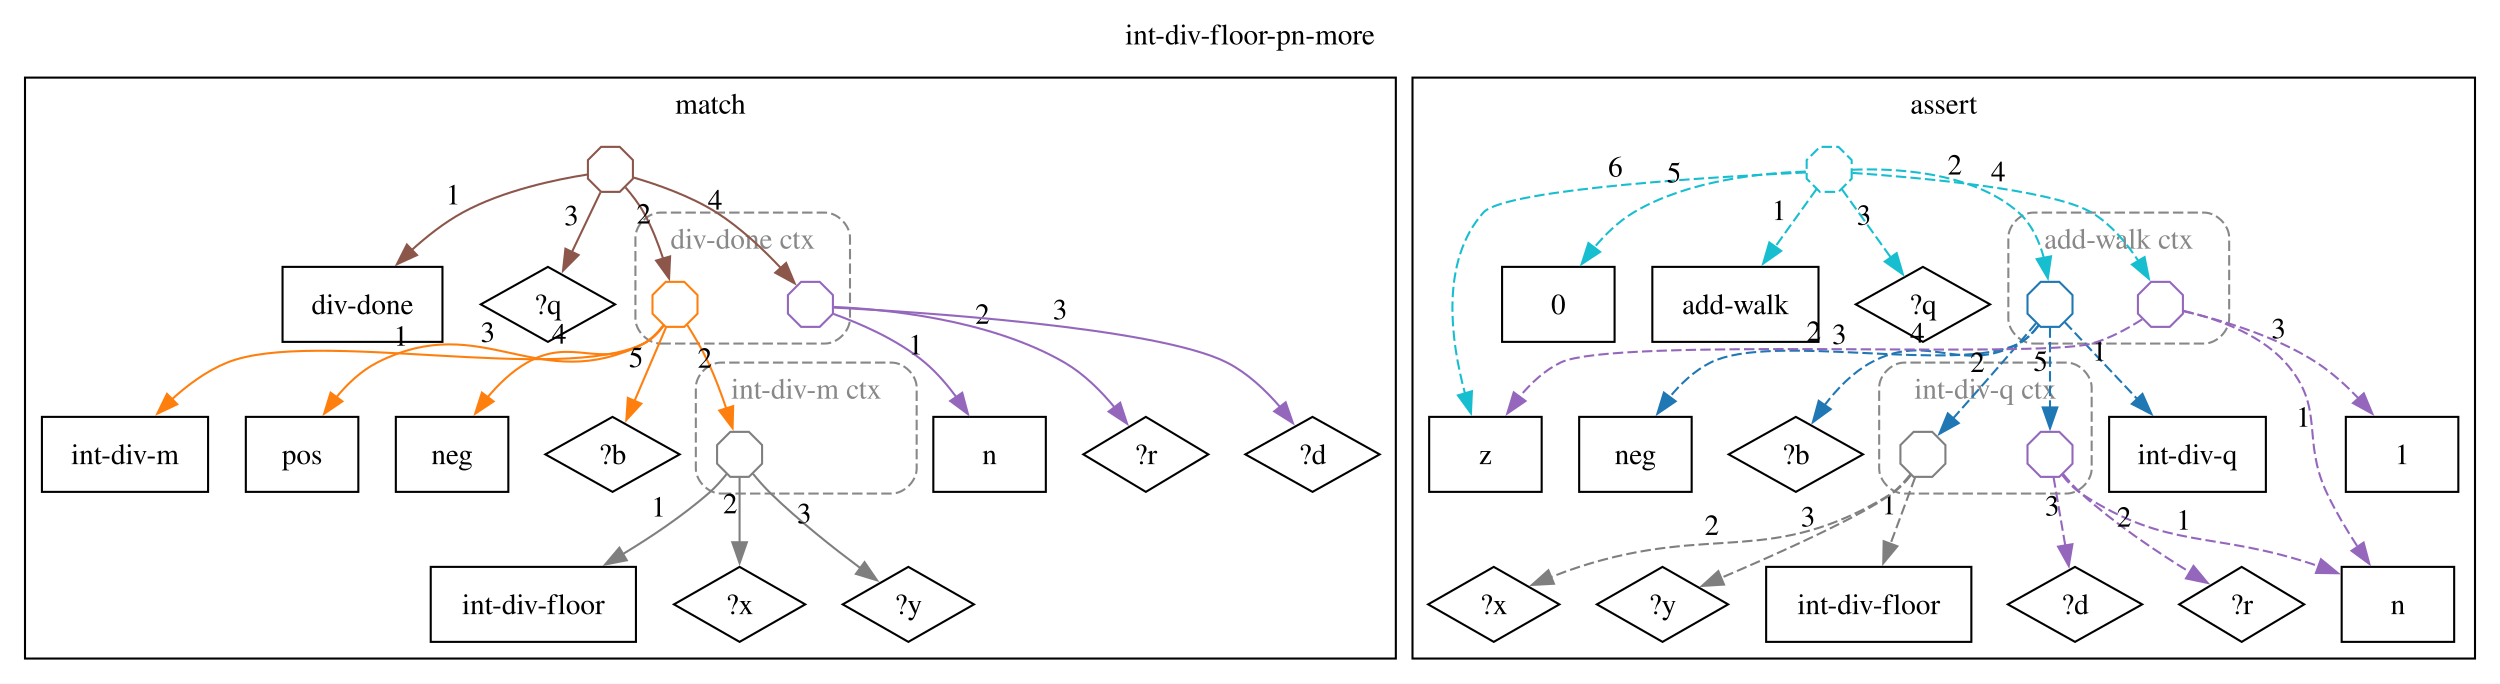
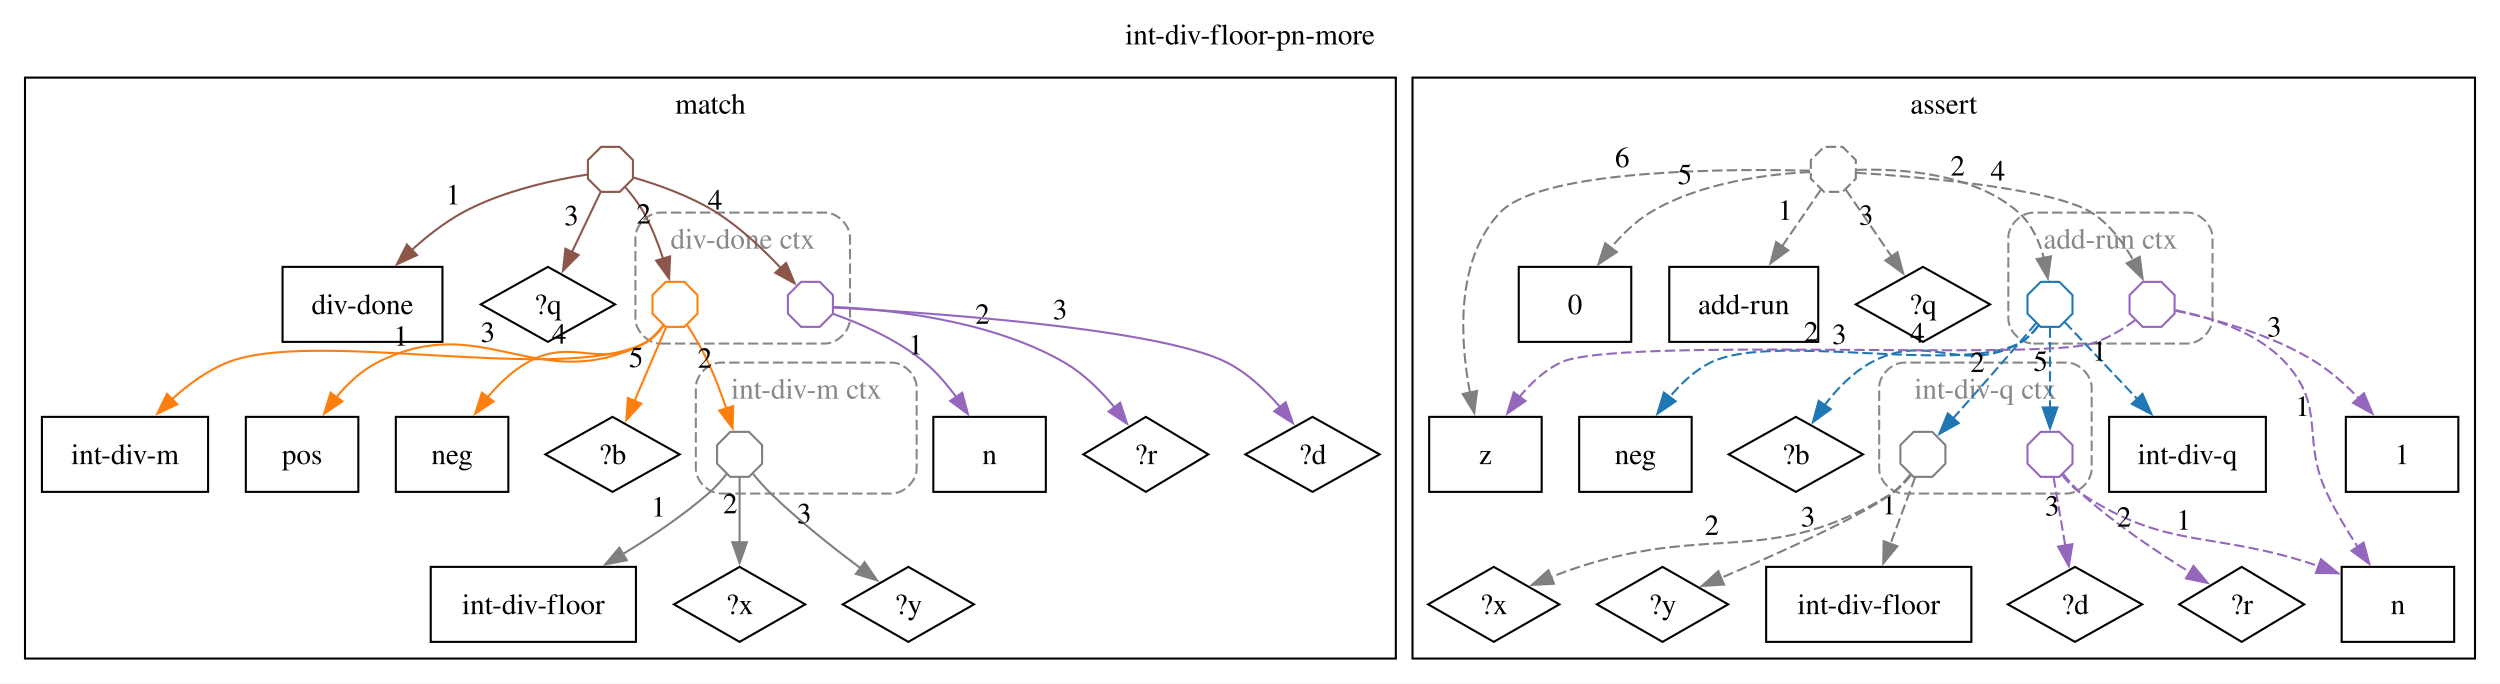
<svg xmlns="http://www.w3.org/2000/svg" width="1200pt" height="328pt" viewBox="0.00 0.00 1200.00 328.00">
  <g id="graph0" class="graph" transform="scale(1 1) rotate(0) translate(4 324.1)">
    <polygon fill="white" stroke="none" points="-4,4 -4,-324.1 1196,-324.1 1196,4 -4,4" />
    <text xml:space="preserve" text-anchor="middle" x="596" y="-302.8" font-family="Times,serif" font-size="14.00">int-div-floor-pn-more</text>
    <g id="clust1" class="cluster">
      <polygon fill="none" stroke="black" points="8,-8 8,-286.85 666,-286.85 666,-8 8,-8" />
      <text xml:space="preserve" text-anchor="middle" x="337" y="-269.55" font-family="Times,serif" font-size="14.00">match</text>
    </g>
    <g id="clust2" class="cluster">
      <path fill="none" stroke="#888888" stroke-dasharray="5,2" d="M313,-159.2C313,-159.2 392,-159.2 392,-159.2 398,-159.2 404,-165.2 404,-171.2 404,-171.2 404,-210.05 404,-210.05 404,-216.05 398,-222.05 392,-222.05 392,-222.05 313,-222.05 313,-222.05 307,-222.05 301,-216.05 301,-210.05 301,-210.05 301,-171.2 301,-171.2 301,-165.2 307,-159.2 313,-159.2" />
      <text xml:space="preserve" text-anchor="middle" x="352.5" y="-204.75" font-family="Times,serif" font-size="14.00" fill="#888888">div-done ctx</text>
    </g>
    <g id="clust3" class="cluster">
      <path fill="none" stroke="#888888" stroke-dasharray="5,2" d="M342,-87.2C342,-87.2 424,-87.2 424,-87.2 430,-87.2 436,-93.2 436,-99.2 436,-99.2 436,-138.05 436,-138.05 436,-144.05 430,-150.05 424,-150.05 424,-150.05 342,-150.05 342,-150.05 336,-150.05 330,-144.05 330,-138.05 330,-138.05 330,-99.2 330,-99.2 330,-93.2 336,-87.2 342,-87.2" />
      <text xml:space="preserve" text-anchor="middle" x="383" y="-132.75" font-family="Times,serif" font-size="14.00" fill="#888888">int-div-m ctx</text>
    </g>
    <g id="clust4" class="cluster">
      <polygon fill="none" stroke="black" points="674,-8 674,-286.85 1184,-286.85 1184,-8 674,-8" />
      <text xml:space="preserve" text-anchor="middle" x="929" y="-269.55" font-family="Times,serif" font-size="14.00">assert</text>
    </g>
    <g id="clust5" class="cluster">
-       <path fill="none" stroke="#888888" stroke-dasharray="5,2" d="M972,-159.2C972,-159.2 1054,-159.2 1054,-159.2 1060,-159.2 1066,-165.2 1066,-171.2 1066,-171.2 1066,-210.05 1066,-210.05 1066,-216.05 1060,-222.05 1054,-222.05 1054,-222.05 972,-222.05 972,-222.05 966,-222.05 960,-216.05 960,-210.05 960,-210.05 960,-171.2 960,-171.2 960,-165.2 966,-159.2 972,-159.2" />
-       <text xml:space="preserve" text-anchor="middle" x="1013" y="-204.75" font-family="Times,serif" font-size="14.00" fill="#888888">add-walk ctx</text>
+       <path fill="none" stroke="#888888" stroke-dasharray="5,2" d="M972,-159.2C972,-159.2 1046,-159.2 1046,-159.2 1052,-159.2 1058,-165.2 1058,-171.2 1058,-171.2 1058,-210.05 1058,-210.05 1058,-216.05 1052,-222.05 1046,-222.05 1046,-222.05 972,-222.05 972,-222.05 966,-222.05 960,-216.05 960,-210.05 960,-210.05 960,-171.2 960,-171.2 960,-165.2 966,-159.2 972,-159.2" />
+       <text xml:space="preserve" text-anchor="middle" x="1009" y="-204.75" font-family="Times,serif" font-size="14.00" fill="#888888">add-run ctx</text>
    </g>
    <g id="clust6" class="cluster">
      <path fill="none" stroke="#888888" stroke-dasharray="5,2" d="M910,-87.2C910,-87.2 988,-87.2 988,-87.2 994,-87.2 1000,-93.2 1000,-99.2 1000,-99.2 1000,-138.05 1000,-138.05 1000,-144.05 994,-150.05 988,-150.05 988,-150.05 910,-150.05 910,-150.05 904,-150.05 898,-144.05 898,-138.05 898,-138.05 898,-99.2 898,-99.2 898,-93.2 904,-87.2 910,-87.2" />
      <text xml:space="preserve" text-anchor="middle" x="949" y="-132.75" font-family="Times,serif" font-size="14.00" fill="#888888">int-div-q ctx</text>
    </g>
    <g id="node1" class="node">
      <polygon fill="none" stroke="black" points="208.38,-196 131.62,-196 131.62,-160 208.38,-160 208.38,-196" />
      <text xml:space="preserve" text-anchor="middle" x="170" y="-173.32" font-family="Times,serif" font-size="14.00">div-done</text>
    </g>
    <g id="node2" class="node">
      <polygon fill="none" stroke="black" points="95.88,-124 16.12,-124 16.12,-88 95.88,-88 95.88,-124" />
      <text xml:space="preserve" text-anchor="middle" x="56" y="-101.33" font-family="Times,serif" font-size="14.00">int-div-m</text>
    </g>
    <g id="node3" class="node">
      <polygon fill="none" stroke="black" points="301.25,-52 202.75,-52 202.75,-16 301.25,-16 301.25,-52" />
      <text xml:space="preserve" text-anchor="middle" x="252" y="-29.32" font-family="Times,serif" font-size="14.00">int-div-floor</text>
    </g>
    <g id="node4" class="node">
      <polygon fill="none" stroke="black" points="351,-52 319.5,-34 351,-16 382.5,-34 351,-52" />
      <text xml:space="preserve" text-anchor="middle" x="351" y="-29.32" font-family="Times,serif" font-size="14.00">?x</text>
    </g>
    <g id="node5" class="node">
      <polygon fill="none" stroke="black" points="432,-52 400.5,-34 432,-16 463.5,-34 432,-52" />
      <text xml:space="preserve" text-anchor="middle" x="432" y="-29.32" font-family="Times,serif" font-size="14.00">?y</text>
    </g>
    <g id="node6" class="node">
      <polygon fill="none" stroke="black" points="168,-124 114,-124 114,-88 168,-88 168,-124" />
      <text xml:space="preserve" text-anchor="middle" x="141" y="-101.33" font-family="Times,serif" font-size="14.00">pos</text>
    </g>
    <g id="node7" class="node">
      <polygon fill="none" stroke="black" points="240,-124 186,-124 186,-88 240,-88 240,-124" />
      <text xml:space="preserve" text-anchor="middle" x="213" y="-101.33" font-family="Times,serif" font-size="14.00">neg</text>
    </g>
    <g id="node8" class="node">
      <polygon fill="none" stroke="black" points="290,-124 257.76,-106 290,-88 322.24,-106 290,-124" />
      <text xml:space="preserve" text-anchor="middle" x="290" y="-101.33" font-family="Times,serif" font-size="14.00">?b</text>
    </g>
    <g id="node9" class="node">
      <polygon fill="none" stroke="black" points="259,-196 226.76,-178 259,-160 291.24,-178 259,-196" />
      <text xml:space="preserve" text-anchor="middle" x="259" y="-173.32" font-family="Times,serif" font-size="14.00">?q</text>
    </g>
    <g id="node10" class="node">
      <polygon fill="none" stroke="black" points="498,-124 444,-124 444,-88 498,-88 498,-124" />
      <text xml:space="preserve" text-anchor="middle" x="471" y="-101.33" font-family="Times,serif" font-size="14.00">n</text>
    </g>
    <g id="node11" class="node">
      <polygon fill="none" stroke="black" points="546,-124 515.99,-106 546,-88 576.01,-106 546,-124" />
      <text xml:space="preserve" text-anchor="middle" x="546" y="-101.33" font-family="Times,serif" font-size="14.00">?r</text>
    </g>
    <g id="node12" class="node">
      <polygon fill="none" stroke="black" points="626,-124 593.76,-106 626,-88 658.24,-106 626,-124" />
      <text xml:space="preserve" text-anchor="middle" x="626" y="-101.33" font-family="Times,serif" font-size="14.00">?d</text>
    </g>
    <g id="node13" class="node">
      <polygon fill="none" stroke="#ff7f0e" points="330.8,-173.53 330.8,-182.47 324.47,-188.8 315.53,-188.8 309.2,-182.47 309.2,-173.53 315.53,-167.2 324.47,-167.2 330.8,-173.53" />
    </g>
    <g id="edge5" class="edge">
      <path fill="none" stroke="#ff7f0e" d="M314.68,-167.97C312.2,-164.6 308.91,-161.13 305,-159.2 265.1,-139.52 146.26,-166.69 105,-150.05 95.13,-146.07 85.9,-139.21 78.17,-132.12" />
      <polygon fill="#ff7f0e" stroke="#ff7f0e" points="81.07,-130.06 71.49,-125.52 76.15,-135.04 81.07,-130.06" />
      <text xml:space="preserve" text-anchor="middle" x="188.42" y="-158.15" font-family="Times,serif" font-size="14.00">1</text>
    </g>
    <g id="edge7" class="edge">
      <path fill="none" stroke="#ff7f0e" d="M314.38,-167.64C311.92,-164.4 308.75,-161.11 305,-159.2 254.18,-133.32 227.78,-176.03 177,-150.05 169.37,-146.15 162.73,-139.84 157.3,-133.24" />
      <polygon fill="#ff7f0e" stroke="#ff7f0e" points="160.33,-131.45 151.57,-125.48 154.7,-135.61 160.33,-131.45" />
      <text xml:space="preserve" text-anchor="middle" x="230.14" y="-159.96" font-family="Times,serif" font-size="14.00">3</text>
    </g>
    <g id="edge8" class="edge">
      <path fill="none" stroke="#ff7f0e" d="M314.28,-167.82C311.82,-164.6 308.66,-161.27 305,-159.2 283.07,-146.75 270.91,-162.54 249,-150.05 241.67,-145.87 235.18,-139.59 229.8,-133.11" />
      <polygon fill="#ff7f0e" stroke="#ff7f0e" points="232.9,-131.41 224.08,-125.53 227.31,-135.63 232.9,-131.41" />
      <text xml:space="preserve" text-anchor="middle" x="264.43" y="-159.15" font-family="Times,serif" font-size="14.00">4</text>
    </g>
    <g id="edge9" class="edge">
      <path fill="none" stroke="#ff7f0e" d="M315.7,-166.97C311.76,-157.77 305.75,-143.76 300.54,-131.59" />
      <polygon fill="#ff7f0e" stroke="#ff7f0e" points="303.81,-130.33 296.65,-122.52 297.37,-133.09 303.81,-130.33" />
      <text xml:space="preserve" text-anchor="middle" x="301.33" y="-147.88" font-family="Times,serif" font-size="14.00">5</text>
    </g>
    <g id="node15" class="node">
      <polygon fill="none" stroke="#7f7f7f" points="361.8,-101.53 361.8,-110.47 355.47,-116.8 346.53,-116.8 340.2,-110.47 340.2,-101.53 346.53,-95.2 355.47,-95.2 361.8,-101.53" />
    </g>
    <g id="edge6" class="edge">
      <path fill="none" stroke="#ff7f0e" d="M325.8,-168.26C329.06,-163.1 333.06,-156.36 336,-150.05 339.25,-143.06 342.2,-135.16 344.6,-128.05" />
      <polygon fill="#ff7f0e" stroke="#ff7f0e" points="347.92,-129.17 347.64,-118.58 341.25,-127.04 347.92,-129.17" />
      <text xml:space="preserve" text-anchor="middle" x="334.31" y="-147.58" font-family="Times,serif" font-size="14.00">2</text>
    </g>
    <g id="node14" class="node">
      <polygon fill="none" stroke="#9467bd" points="395.8,-173.53 395.8,-182.47 389.47,-188.8 380.53,-188.8 374.2,-182.47 374.2,-173.53 380.53,-167.2 389.47,-167.2 395.8,-173.53" />
    </g>
    <g id="edge13" class="edge">
      <path fill="none" stroke="#9467bd" d="M396.04,-173.42C407.85,-169.2 426.68,-161.3 440,-150.05 445.63,-145.29 450.78,-139.3 455.18,-133.31" />
      <polygon fill="#9467bd" stroke="#9467bd" points="457.88,-135.57 460.62,-125.33 452.1,-131.63 457.88,-135.57" />
      <text xml:space="preserve" text-anchor="middle" x="435.52" y="-153.99" font-family="Times,serif" font-size="14.00">1</text>
    </g>
    <g id="edge14" class="edge">
      <path fill="none" stroke="#9467bd" d="M396.25,-176.76C418.78,-175.81 470.42,-171.29 507,-150.05 516.28,-144.66 524.58,-136.32 531.11,-128.41" />
      <polygon fill="#9467bd" stroke="#9467bd" points="533.7,-130.79 537,-120.72 528.14,-126.53 533.7,-130.79" />
      <text xml:space="preserve" text-anchor="middle" x="467.58" y="-168.69" font-family="Times,serif" font-size="14.00">2</text>
    </g>
    <g id="edge15" class="edge">
      <path fill="none" stroke="#9467bd" d="M396.17,-176.46C433.19,-174.54 551.45,-167.17 585,-150.05 594.78,-145.06 603.51,-136.78 610.38,-128.81" />
      <polygon fill="#9467bd" stroke="#9467bd" points="613.11,-131 616.59,-121 607.63,-126.65 613.11,-131" />
      <text xml:space="preserve" text-anchor="middle" x="504.83" y="-170.84" font-family="Times,serif" font-size="14.00">3</text>
    </g>
    <g id="edge10" class="edge">
      <path fill="none" stroke="#7f7f7f" d="M344.78,-96.53C342.25,-93.4 339.18,-89.95 336,-87.2 323.57,-76.44 308.68,-66.43 294.92,-58.11" />
      <polygon fill="#7f7f7f" stroke="#7f7f7f" points="296.85,-55.18 286.45,-53.13 293.3,-61.21 296.85,-55.18" />
      <text xml:space="preserve" text-anchor="middle" x="312.11" y="-76.15" font-family="Times,serif" font-size="14.00">1</text>
    </g>
    <g id="edge11" class="edge">
      <path fill="none" stroke="#7f7f7f" d="M351,-94.97C351,-86.81 351,-74.87 351,-63.78" />
      <polygon fill="#7f7f7f" stroke="#7f7f7f" points="354.5,-63.83 351,-53.83 347.5,-63.83 354.5,-63.83" />
      <text xml:space="preserve" text-anchor="middle" x="346.5" y="-77.71" font-family="Times,serif" font-size="14.00">2</text>
    </g>
    <g id="edge12" class="edge">
      <path fill="none" stroke="#7f7f7f" d="M357.39,-96.72C359.94,-93.61 362.98,-90.13 366,-87.2 379.37,-74.24 395.8,-61.24 408.92,-51.45" />
      <polygon fill="#7f7f7f" stroke="#7f7f7f" points="410.98,-54.28 416.98,-45.55 406.84,-48.63 410.98,-54.28" />
      <text xml:space="preserve" text-anchor="middle" x="382.01" y="-72.94" font-family="Times,serif" font-size="14.00">3</text>
    </g>
    <g id="node16" class="node">
      <polygon fill="none" stroke="#8c564b" points="299.8,-238.33 299.8,-247.27 293.47,-253.6 284.53,-253.6 278.2,-247.27 278.2,-238.33 284.53,-232 293.47,-232 299.8,-238.33" />
    </g>
    <g id="edge1" class="edge">
      <path fill="none" stroke="#8c564b" d="M277.82,-240.31C263.31,-238.03 237.52,-232.75 218,-222.05 209.25,-217.26 200.78,-210.58 193.44,-203.92" />
      <polygon fill="#8c564b" stroke="#8c564b" points="196.15,-201.66 186.51,-197.26 191.3,-206.71 196.15,-201.66" />
      <text xml:space="preserve" text-anchor="middle" x="213.49" y="-225.99" font-family="Times,serif" font-size="14.00">1</text>
    </g>
    <g id="edge3" class="edge">
      <path fill="none" stroke="#8c564b" d="M284.18,-231.71C280.48,-223.97 275.22,-212.96 270.46,-203" />
      <polygon fill="#8c564b" stroke="#8c564b" points="273.72,-201.69 266.25,-194.18 267.4,-204.71 273.72,-201.69" />
      <text xml:space="preserve" text-anchor="middle" x="270.28" y="-215.98" font-family="Times,serif" font-size="14.00">3</text>
    </g>
    <g id="edge2" class="edge">
      <path fill="none" stroke="#8c564b" d="M296.21,-234.18C299.23,-230.69 302.6,-226.37 305,-222.05 308.85,-215.14 311.97,-207.08 314.36,-199.8" />
      <polygon fill="#8c564b" stroke="#8c564b" points="317.65,-201.02 317.15,-190.44 310.94,-199.02 317.65,-201.02" />
      <text xml:space="preserve" text-anchor="middle" x="304.98" y="-216.79" font-family="Times,serif" font-size="14.00">2</text>
    </g>
    <g id="edge4" class="edge">
      <path fill="none" stroke="#8c564b" d="M300.13,-238.87C310.88,-235.74 327.34,-230.1 340,-222.05 351.51,-214.73 362.61,-204.17 370.9,-195.34" />
      <polygon fill="#8c564b" stroke="#8c564b" points="373.33,-197.87 377.42,-188.1 368.13,-193.19 373.33,-197.87" />
      <text xml:space="preserve" text-anchor="middle" x="339.26" y="-223.49" font-family="Times,serif" font-size="14.00">4</text>
    </g>
    <g id="node17" class="node">
-       <polygon fill="none" stroke="black" points="868.88,-196 789.12,-196 789.12,-160 868.88,-160 868.88,-196" />
-       <text xml:space="preserve" text-anchor="middle" x="829" y="-173.32" font-family="Times,serif" font-size="14.00">add-walk</text>
+       <polygon fill="none" stroke="black" points="868.75,-196 797.25,-196 797.25,-160 868.75,-160 868.75,-196" />
+       <text xml:space="preserve" text-anchor="middle" x="833" y="-173.32" font-family="Times,serif" font-size="14.00">add-run</text>
    </g>
    <g id="node18" class="node">
      <polygon fill="none" stroke="black" points="1083.62,-124 1008.38,-124 1008.38,-88 1083.62,-88 1083.62,-124" />
      <text xml:space="preserve" text-anchor="middle" x="1046" y="-101.33" font-family="Times,serif" font-size="14.00">int-div-q</text>
    </g>
    <g id="node19" class="node">
      <polygon fill="none" stroke="black" points="942.25,-52 843.75,-52 843.75,-16 942.25,-16 942.25,-52" />
      <text xml:space="preserve" text-anchor="middle" x="893" y="-29.32" font-family="Times,serif" font-size="14.00">int-div-floor</text>
    </g>
    <g id="node20" class="node">
      <polygon fill="none" stroke="black" points="713,-52 681.5,-34 713,-16 744.5,-34 713,-52" />
      <text xml:space="preserve" text-anchor="middle" x="713" y="-29.32" font-family="Times,serif" font-size="14.00">?x</text>
    </g>
    <g id="node21" class="node">
      <polygon fill="none" stroke="black" points="794,-52 762.5,-34 794,-16 825.5,-34 794,-52" />
      <text xml:space="preserve" text-anchor="middle" x="794" y="-29.32" font-family="Times,serif" font-size="14.00">?y</text>
    </g>
    <g id="node22" class="node">
      <polygon fill="none" stroke="black" points="808,-124 754,-124 754,-88 808,-88 808,-124" />
      <text xml:space="preserve" text-anchor="middle" x="781" y="-101.33" font-family="Times,serif" font-size="14.00">neg</text>
    </g>
    <g id="node23" class="node">
      <polygon fill="none" stroke="black" points="858,-124 825.76,-106 858,-88 890.24,-106 858,-124" />
      <text xml:space="preserve" text-anchor="middle" x="858" y="-101.33" font-family="Times,serif" font-size="14.00">?b</text>
    </g>
    <g id="node24" class="node">
      <polygon fill="none" stroke="black" points="1174,-52 1120,-52 1120,-16 1174,-16 1174,-52" />
      <text xml:space="preserve" text-anchor="middle" x="1147" y="-29.32" font-family="Times,serif" font-size="14.00">n</text>
    </g>
    <g id="node25" class="node">
      <polygon fill="none" stroke="black" points="1072,-52 1041.99,-34 1072,-16 1102.01,-34 1072,-52" />
      <text xml:space="preserve" text-anchor="middle" x="1072" y="-29.32" font-family="Times,serif" font-size="14.00">?r</text>
    </g>
    <g id="node26" class="node">
      <polygon fill="none" stroke="black" points="992,-52 959.76,-34 992,-16 1024.24,-34 992,-52" />
      <text xml:space="preserve" text-anchor="middle" x="992" y="-29.32" font-family="Times,serif" font-size="14.00">?d</text>
    </g>
    <g id="node27" class="node">
      <polygon fill="none" stroke="black" points="919,-196 886.76,-178 919,-160 951.24,-178 919,-196" />
      <text xml:space="preserve" text-anchor="middle" x="919" y="-173.32" font-family="Times,serif" font-size="14.00">?q</text>
    </g>
    <g id="node28" class="node">
      <polygon fill="none" stroke="black" points="736,-124 682,-124 682,-88 736,-88 736,-124" />
      <text xml:space="preserve" text-anchor="middle" x="709" y="-101.33" font-family="Times,serif" font-size="14.00">z</text>
    </g>
    <g id="node29" class="node">
      <polygon fill="none" stroke="black" points="1176,-124 1122,-124 1122,-88 1176,-88 1176,-124" />
      <text xml:space="preserve" text-anchor="middle" x="1149" y="-101.33" font-family="Times,serif" font-size="14.00">1</text>
    </g>
    <g id="node30" class="node">
-       <polygon fill="none" stroke="black" points="771,-196 717,-196 717,-160 771,-160 771,-196" />
-       <text xml:space="preserve" text-anchor="middle" x="744" y="-173.32" font-family="Times,serif" font-size="14.00">0</text>
+       <polygon fill="none" stroke="black" points="779,-196 725,-196 725,-160 779,-160 779,-196" />
+       <text xml:space="preserve" text-anchor="middle" x="752" y="-173.32" font-family="Times,serif" font-size="14.00">0</text>
    </g>
    <g id="node31" class="node">
      <polygon fill="none" stroke="#1f77b4" points="990.8,-173.53 990.8,-182.47 984.47,-188.8 975.53,-188.8 969.2,-182.47 969.2,-173.53 975.53,-167.2 984.47,-167.2 990.8,-173.53" />
    </g>
    <g id="edge22" class="edge">
      <path fill="none" stroke="#1f77b4" stroke-dasharray="5,2" d="M987.06,-169.51C995.36,-160.71 1009.55,-145.66 1021.93,-132.52" />
      <polygon fill="#1f77b4" stroke="#1f77b4" points="1024.38,-135.04 1028.69,-125.36 1019.28,-130.23 1024.38,-135.04" />
      <text xml:space="preserve" text-anchor="middle" x="1003.74" y="-151" font-family="Times,serif" font-size="14.00">1</text>
    </g>
    <g id="edge24" class="edge">
      <path fill="none" stroke="#1f77b4" stroke-dasharray="5,2" d="M974.67,-168C972.18,-164.64 968.9,-161.16 965,-159.2 935.56,-144.39 846.41,-164.92 817,-150.05 809.35,-146.18 802.7,-139.89 797.28,-133.29" />
      <polygon fill="#1f77b4" stroke="#1f77b4" points="800.3,-131.49 791.55,-125.52 794.67,-135.65 800.3,-131.49" />
      <text xml:space="preserve" text-anchor="middle" x="878.86" y="-158.96" font-family="Times,serif" font-size="14.00">3</text>
    </g>
    <g id="edge25" class="edge">
      <path fill="none" stroke="#1f77b4" stroke-dasharray="5,2" d="M974.32,-167.75C971.86,-164.53 968.69,-161.21 965,-159.2 937.07,-143.96 921.9,-165.34 894,-150.05 885.23,-145.24 877.7,-137.37 871.83,-129.66" />
      <polygon fill="#1f77b4" stroke="#1f77b4" points="874.74,-127.71 866.18,-121.47 868.98,-131.69 874.74,-127.71" />
      <text xml:space="preserve" text-anchor="middle" x="916.35" y="-159.64" font-family="Times,serif" font-size="14.00">4</text>
    </g>
    <g id="node33" class="node">
      <polygon fill="none" stroke="#7f7f7f" points="929.8,-101.53 929.8,-110.47 923.47,-116.8 914.53,-116.8 908.2,-110.47 908.2,-101.53 914.53,-95.2 923.47,-95.2 929.8,-101.53" />
    </g>
    <g id="edge23" class="edge">
      <path fill="none" stroke="#1f77b4" stroke-dasharray="5,2" d="M973.32,-168.99C970.73,-165.92 967.74,-162.38 965,-159.2 954.5,-147.01 942.47,-133.37 933.34,-123.09" />
      <polygon fill="#1f77b4" stroke="#1f77b4" points="936.18,-121.01 926.92,-115.87 930.95,-125.66 936.18,-121.01" />
      <text xml:space="preserve" text-anchor="middle" x="945.18" y="-145.55" font-family="Times,serif" font-size="14.00">2</text>
    </g>
    <g id="node34" class="node">
      <polygon fill="none" stroke="#9467bd" points="990.8,-101.53 990.8,-110.47 984.47,-116.8 975.53,-116.8 969.2,-110.47 969.2,-101.53 975.53,-95.2 984.47,-95.2 990.8,-101.53" />
    </g>
    <g id="edge26" class="edge">
      <path fill="none" stroke="#1f77b4" stroke-dasharray="5,2" d="M980,-166.97C980,-156.89 980,-141.03 980,-128.16" />
      <polygon fill="#1f77b4" stroke="#1f77b4" points="983.5,-128.52 980,-118.52 976.5,-128.52 983.5,-128.52" />
      <text xml:space="preserve" text-anchor="middle" x="975.5" y="-146.08" font-family="Times,serif" font-size="14.00">5</text>
    </g>
    <g id="node32" class="node">
-       <polygon fill="none" stroke="#9467bd" points="1043.8,-173.53 1043.8,-182.47 1037.47,-188.8 1028.53,-188.8 1022.2,-182.47 1022.2,-173.53 1028.53,-167.2 1037.47,-167.2 1043.8,-173.53" />
+       <polygon fill="none" stroke="#9467bd" points="1039.8,-173.53 1039.8,-182.47 1033.47,-188.8 1024.53,-188.8 1018.2,-182.47 1018.2,-173.53 1024.53,-167.2 1033.47,-167.2 1039.8,-173.53" />
    </g>
    <g id="edge33" class="edge">
-       <path fill="none" stroke="#9467bd" stroke-dasharray="5,2" d="M1043.92,-174.93C1057.34,-171.83 1079.93,-164.71 1093,-150.05 1112.51,-128.17 1100.44,-113.69 1113,-87.2 1117.1,-78.54 1122.44,-69.62 1127.66,-61.66" />
+       <path fill="none" stroke="#9467bd" stroke-dasharray="5,2" d="M1040.14,-175.24C1054.37,-172.42 1078.85,-165.54 1093,-150.05 1112.77,-128.41 1100.44,-113.69 1113,-87.2 1117.1,-78.54 1122.44,-69.62 1127.66,-61.66" />
      <polygon fill="#9467bd" stroke="#9467bd" points="1130.53,-63.67 1133.27,-53.44 1124.74,-59.73 1130.53,-63.67" />
-       <text xml:space="preserve" text-anchor="middle" x="1101.58" y="-119.26" font-family="Times,serif" font-size="14.00">1</text>
+       <text xml:space="preserve" text-anchor="middle" x="1101.2" y="-124.42" font-family="Times,serif" font-size="14.00">1</text>
    </g>
    <g id="edge34" class="edge">
-       <path fill="none" stroke="#9467bd" stroke-dasharray="5,2" d="M1024.23,-170.82C1017.84,-166.69 1008.79,-161.59 1000,-159.2 972.64,-151.77 770.47,-162.51 745,-150.05 737.3,-146.28 730.64,-140.02 725.21,-133.42" />
+       <path fill="none" stroke="#9467bd" stroke-dasharray="5,2" d="M1020.93,-170.46C1015.4,-166.4 1007.69,-161.52 1000,-159.2 972.86,-151.01 770.47,-162.51 745,-150.05 737.3,-146.28 730.64,-140.02 725.21,-133.42" />
      <polygon fill="#9467bd" stroke="#9467bd" points="728.24,-131.62 719.49,-125.63 722.59,-135.76 728.24,-131.62" />
-       <text xml:space="preserve" text-anchor="middle" x="866.62" y="-160.46" font-family="Times,serif" font-size="14.00">2</text>
+       <text xml:space="preserve" text-anchor="middle" x="865.36" y="-160.19" font-family="Times,serif" font-size="14.00">2</text>
    </g>
    <g id="edge35" class="edge">
-       <path fill="none" stroke="#9467bd" stroke-dasharray="5,2" d="M1044.16,-174.7C1059.48,-171.18 1087.48,-163.42 1108,-150.05 1115.25,-145.32 1122.16,-139.07 1128.16,-132.81" />
-       <polygon fill="#9467bd" stroke="#9467bd" points="1130.63,-135.29 1134.72,-125.51 1125.43,-130.61 1130.63,-135.29" />
-       <text xml:space="preserve" text-anchor="middle" x="1089.71" y="-161.72" font-family="Times,serif" font-size="14.00">3</text>
+       <path fill="none" stroke="#9467bd" stroke-dasharray="5,2" d="M1040.21,-174.95C1056.23,-171.64 1086.15,-164.03 1108,-150.05 1115.29,-145.38 1122.21,-139.15 1128.21,-132.89" />
+       <polygon fill="#9467bd" stroke="#9467bd" points="1130.69,-135.36 1134.77,-125.58 1125.48,-130.69 1130.69,-135.36" />
+       <text xml:space="preserve" text-anchor="middle" x="1087.66" y="-162.55" font-family="Times,serif" font-size="14.00">3</text>
    </g>
    <g id="edge27" class="edge">
      <path fill="none" stroke="#7f7f7f" stroke-dasharray="5,2" d="M915.27,-94.97C912.18,-86.63 907.62,-74.36 903.43,-63.08" />
      <polygon fill="#7f7f7f" stroke="#7f7f7f" points="906.72,-61.89 899.96,-53.73 900.16,-64.32 906.72,-61.89" />
      <text xml:space="preserve" text-anchor="middle" x="902.71" y="-77.21" font-family="Times,serif" font-size="14.00">1</text>
    </g>
    <g id="edge28" class="edge">
      <path fill="none" stroke="#7f7f7f" stroke-dasharray="5,2" d="M913.2,-95.95C910.73,-92.75 907.58,-89.4 904,-87.2 845.64,-51.38 819.18,-73.01 754,-52 749.59,-50.58 744.99,-48.89 740.53,-47.13" />
      <polygon fill="#7f7f7f" stroke="#7f7f7f" points="741.9,-43.91 731.32,-43.32 739.23,-50.38 741.9,-43.91" />
      <text xml:space="preserve" text-anchor="middle" x="817.68" y="-67.35" font-family="Times,serif" font-size="14.00">2</text>
    </g>
    <g id="edge29" class="edge">
      <path fill="none" stroke="#7f7f7f" stroke-dasharray="5,2" d="M912.94,-96.34C910.43,-93.19 907.33,-89.77 904,-87.2 890.4,-76.72 849.77,-58.52 821.89,-46.62" />
      <polygon fill="#7f7f7f" stroke="#7f7f7f" points="823.52,-43.51 812.95,-42.84 820.79,-49.96 823.52,-43.51" />
      <text xml:space="preserve" text-anchor="middle" x="863.85" y="-71.41" font-family="Times,serif" font-size="14.00">3</text>
    </g>
    <g id="edge30" class="edge">
      <path fill="none" stroke="#9467bd" stroke-dasharray="5,2" d="M985.87,-96.07C988.36,-92.88 991.49,-89.51 995,-87.2 1037.18,-59.41 1058.04,-69.82 1109.05,-52.31" />
      <polygon fill="#9467bd" stroke="#9467bd" points="1110.06,-55.67 1118.24,-48.94 1107.65,-49.09 1110.06,-55.67" />
      <text xml:space="preserve" text-anchor="middle" x="1044.16" y="-69.86" font-family="Times,serif" font-size="14.00">1</text>
    </g>
    <g id="edge31" class="edge">
      <path fill="none" stroke="#9467bd" stroke-dasharray="5,2" d="M986.28,-96.6C988.82,-93.48 991.88,-90.01 995,-87.2 1011.14,-72.66 1031.59,-58.99 1047.35,-49.28" />
      <polygon fill="#9467bd" stroke="#9467bd" points="1048.88,-52.45 1055.64,-44.29 1045.27,-46.45 1048.88,-52.45" />
      <text xml:space="preserve" text-anchor="middle" x="1015.54" y="-71.29" font-family="Times,serif" font-size="14.00">2</text>
    </g>
    <g id="edge32" class="edge">
      <path fill="none" stroke="#9467bd" stroke-dasharray="5,2" d="M981.72,-94.97C983.18,-86.44 985.35,-73.78 987.32,-62.29" />
      <polygon fill="#9467bd" stroke="#9467bd" points="990.77,-62.9 989.01,-52.45 983.87,-61.72 990.77,-62.9" />
      <text xml:space="preserve" text-anchor="middle" x="981.04" y="-76.65" font-family="Times,serif" font-size="14.00">3</text>
    </g>
    <g id="node35" class="node">
-       <polygon fill="none" stroke="#17becf" stroke-dasharray="5,2" points="884.8,-238.33 884.8,-247.27 878.47,-253.6 869.53,-253.6 863.2,-247.27 863.2,-238.33 869.53,-232 878.47,-232 884.8,-238.33" />
+       <polygon fill="none" stroke="#7f7f7f" stroke-dasharray="5,2" points="886.8,-238.33 886.8,-247.27 880.47,-253.6 871.53,-253.6 865.2,-247.27 865.2,-238.33 871.53,-232 880.47,-232 886.8,-238.33" />
    </g>
    <g id="edge16" class="edge">
-       <path fill="none" stroke="#17becf" stroke-dasharray="5,2" d="M867.93,-233.33C862.8,-226.18 855.17,-215.53 848.03,-205.55" />
-       <polygon fill="#17becf" stroke="#17becf" points="850.97,-203.65 842.3,-197.56 845.28,-207.72 850.97,-203.65" />
-       <text xml:space="preserve" text-anchor="middle" x="849.94" y="-218.46" font-family="Times,serif" font-size="14.00">1</text>
+       <path fill="none" stroke="#7f7f7f" stroke-dasharray="5,2" d="M870.02,-233.07C865.17,-225.99 858.08,-215.62 851.39,-205.85" />
+       <polygon fill="#7f7f7f" stroke="#7f7f7f" points="854.33,-203.95 845.79,-197.68 848.55,-207.91 854.33,-203.95" />
+       <text xml:space="preserve" text-anchor="middle" x="852.88" y="-218.56" font-family="Times,serif" font-size="14.00">1</text>
    </g>
    <g id="edge18" class="edge">
-       <path fill="none" stroke="#17becf" stroke-dasharray="5,2" d="M880.07,-233.33C886.08,-224.94 895.53,-211.75 903.62,-200.46" />
-       <polygon fill="#17becf" stroke="#17becf" points="906.39,-202.61 909.37,-192.44 900.7,-198.53 906.39,-202.61" />
-       <text xml:space="preserve" text-anchor="middle" x="890.69" y="-216.18" font-family="Times,serif" font-size="14.00">3</text>
+       <path fill="none" stroke="#7f7f7f" stroke-dasharray="5,2" d="M881.98,-233.07C887.63,-224.81 896.35,-212.08 903.91,-201.04" />
+       <polygon fill="#7f7f7f" stroke="#7f7f7f" points="906.78,-203.03 909.55,-192.81 901.01,-199.08 906.78,-203.03" />
+       <text xml:space="preserve" text-anchor="middle" x="891.74" y="-216.18" font-family="Times,serif" font-size="14.00">3</text>
    </g>
    <g id="edge21" class="edge">
-       <path fill="none" stroke="#17becf" stroke-dasharray="5,2" d="M862.89,-241.32C827.38,-239.66 718.31,-233.66 708,-222.05 687.3,-198.74 692.21,-161.08 699.2,-135.24" />
-       <polygon fill="#17becf" stroke="#17becf" points="702.53,-136.32 702.04,-125.74 695.82,-134.32 702.53,-136.32" />
-       <text xml:space="preserve" text-anchor="middle" x="771.4" y="-239.36" font-family="Times,serif" font-size="14.00">6</text>
+       <path fill="none" stroke="#7f7f7f" stroke-dasharray="5,2" d="M864.78,-242.18C831.8,-243.03 736.22,-243.57 716,-222.05 694.61,-199.29 696.7,-161.51 701.59,-135.49" />
+       <polygon fill="#7f7f7f" stroke="#7f7f7f" points="704.97,-136.45 703.64,-125.94 698.12,-134.98 704.97,-136.45" />
+       <text xml:space="preserve" text-anchor="middle" x="774.69" y="-243.89" font-family="Times,serif" font-size="14.00">6</text>
    </g>
    <g id="edge20" class="edge">
-       <path fill="none" stroke="#17becf" stroke-dasharray="5,2" d="M862.72,-241.76C844.16,-241.21 806.59,-238.02 780,-222.05 772.76,-217.71 766.3,-211.37 760.92,-204.89" />
-       <polygon fill="#17becf" stroke="#17becf" points="764.03,-203.2 755.19,-197.35 758.45,-207.43 764.03,-203.2" />
-       <text xml:space="preserve" text-anchor="middle" x="799.52" y="-236.55" font-family="Times,serif" font-size="14.00">5</text>
+       <path fill="none" stroke="#7f7f7f" stroke-dasharray="5,2" d="M864.87,-241.55C847.3,-240.69 812.6,-237.05 788,-222.05 780.79,-217.66 774.34,-211.31 768.96,-204.83" />
+       <polygon fill="#7f7f7f" stroke="#7f7f7f" points="772.07,-203.13 763.23,-197.29 766.5,-207.37 772.07,-203.13" />
+       <text xml:space="preserve" text-anchor="middle" x="804.73" y="-235.71" font-family="Times,serif" font-size="14.00">5</text>
    </g>
    <g id="edge17" class="edge">
-       <path fill="none" stroke="#17becf" stroke-dasharray="5,2" d="M885.03,-242.62C903.83,-243.4 942.24,-242.2 965,-222.05 971.3,-216.48 974.95,-208.11 977.07,-200.24" />
-       <polygon fill="#17becf" stroke="#17becf" points="980.48,-201.05 978.96,-190.57 973.61,-199.71 980.48,-201.05" />
-       <text xml:space="preserve" text-anchor="middle" x="934.29" y="-240.31" font-family="Times,serif" font-size="14.00">2</text>
+       <path fill="none" stroke="#7f7f7f" stroke-dasharray="5,2" d="M887.09,-242.56C905.59,-243.19 942.88,-241.72 965,-222.05 971.28,-216.46 974.94,-208.1 977.06,-200.22" />
+       <polygon fill="#7f7f7f" stroke="#7f7f7f" points="980.46,-201.04 978.95,-190.56 973.59,-199.69 980.46,-201.04" />
+       <text xml:space="preserve" text-anchor="middle" x="935.69" y="-239.83" font-family="Times,serif" font-size="14.00">2</text>
    </g>
    <g id="edge19" class="edge">
-       <path fill="none" stroke="#17becf" stroke-dasharray="5,2" d="M885.08,-241.11C912.1,-239.28 980.58,-233.59 1000,-222.05 1009.32,-216.51 1016.94,-207.24 1022.49,-198.72" />
-       <polygon fill="#17becf" stroke="#17becf" points="1025.39,-200.69 1027.46,-190.3 1019.36,-197.14 1025.39,-200.69" />
-       <text xml:space="preserve" text-anchor="middle" x="955.17" y="-237.05" font-family="Times,serif" font-size="14.00">4</text>
+       <path fill="none" stroke="#7f7f7f" stroke-dasharray="5,2" d="M886.95,-241.17C913.64,-239.45 981.26,-234.01 1000,-222.05 1008.56,-216.59 1015.2,-207.6 1019.95,-199.24" />
+       <polygon fill="#7f7f7f" stroke="#7f7f7f" points="1023.07,-200.83 1024.44,-190.33 1016.82,-197.69 1023.07,-200.83" />
+       <text xml:space="preserve" text-anchor="middle" x="954.99" y="-237.45" font-family="Times,serif" font-size="14.00">4</text>
    </g>
  </g>
</svg>
